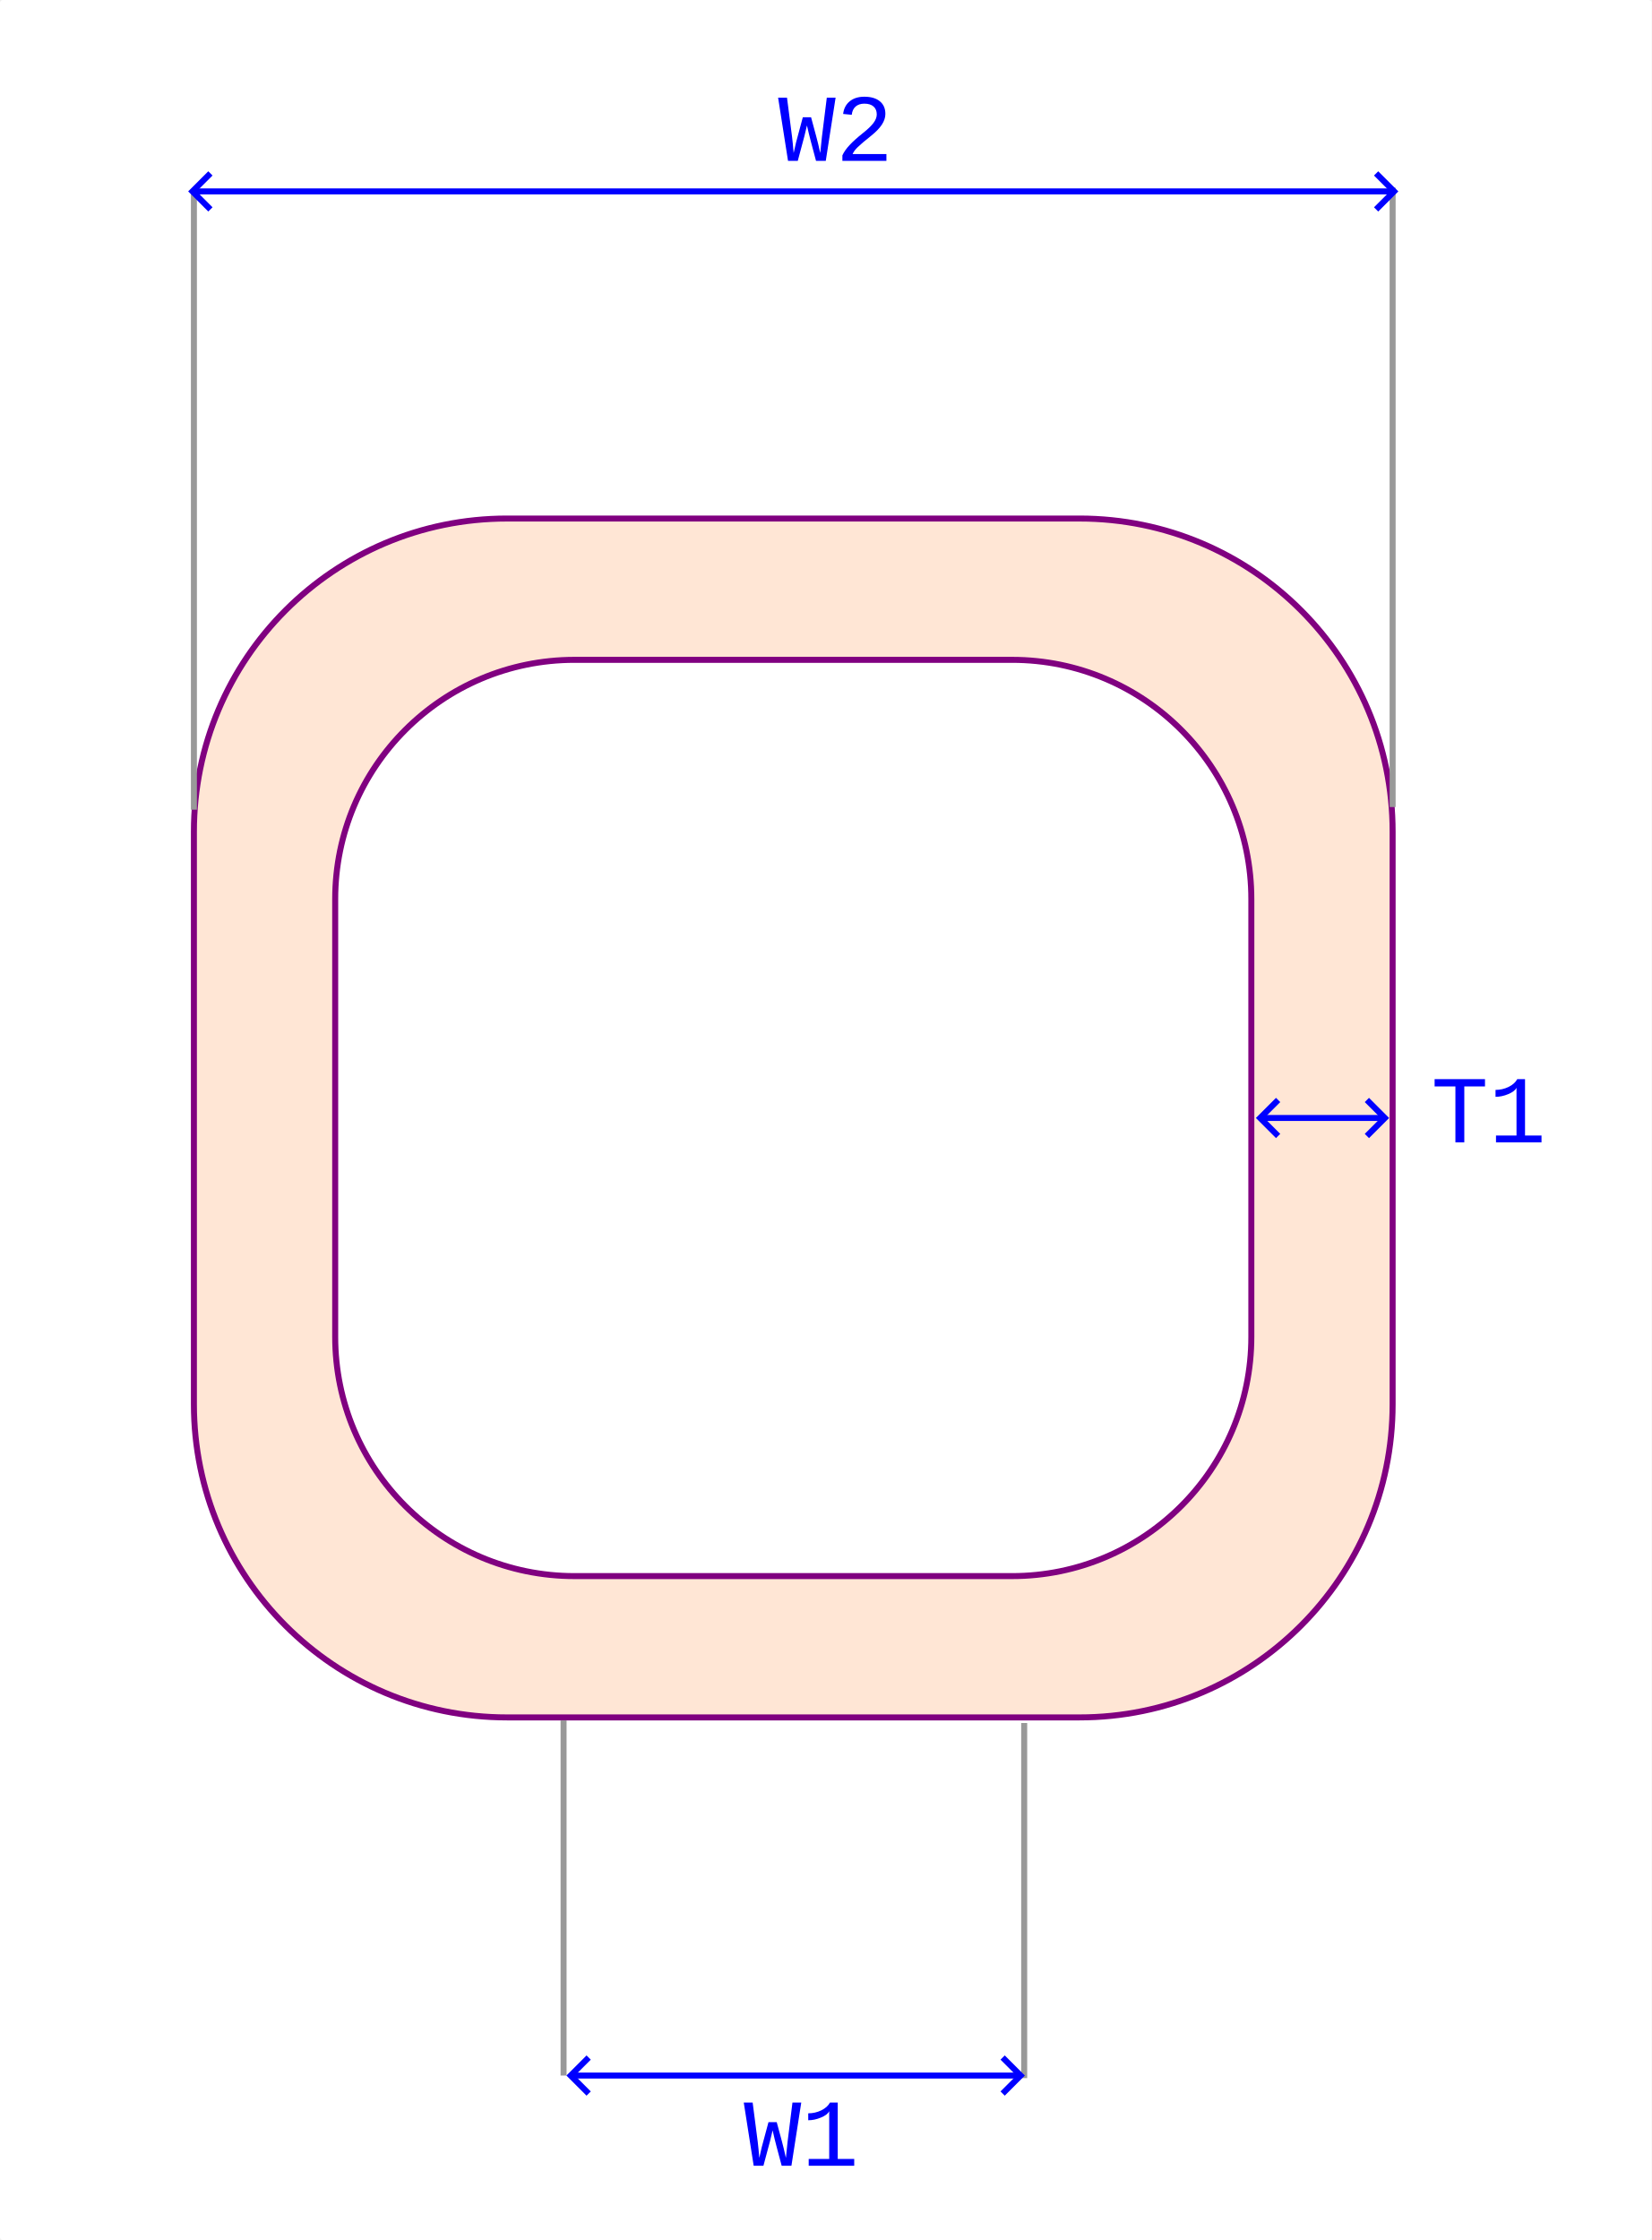
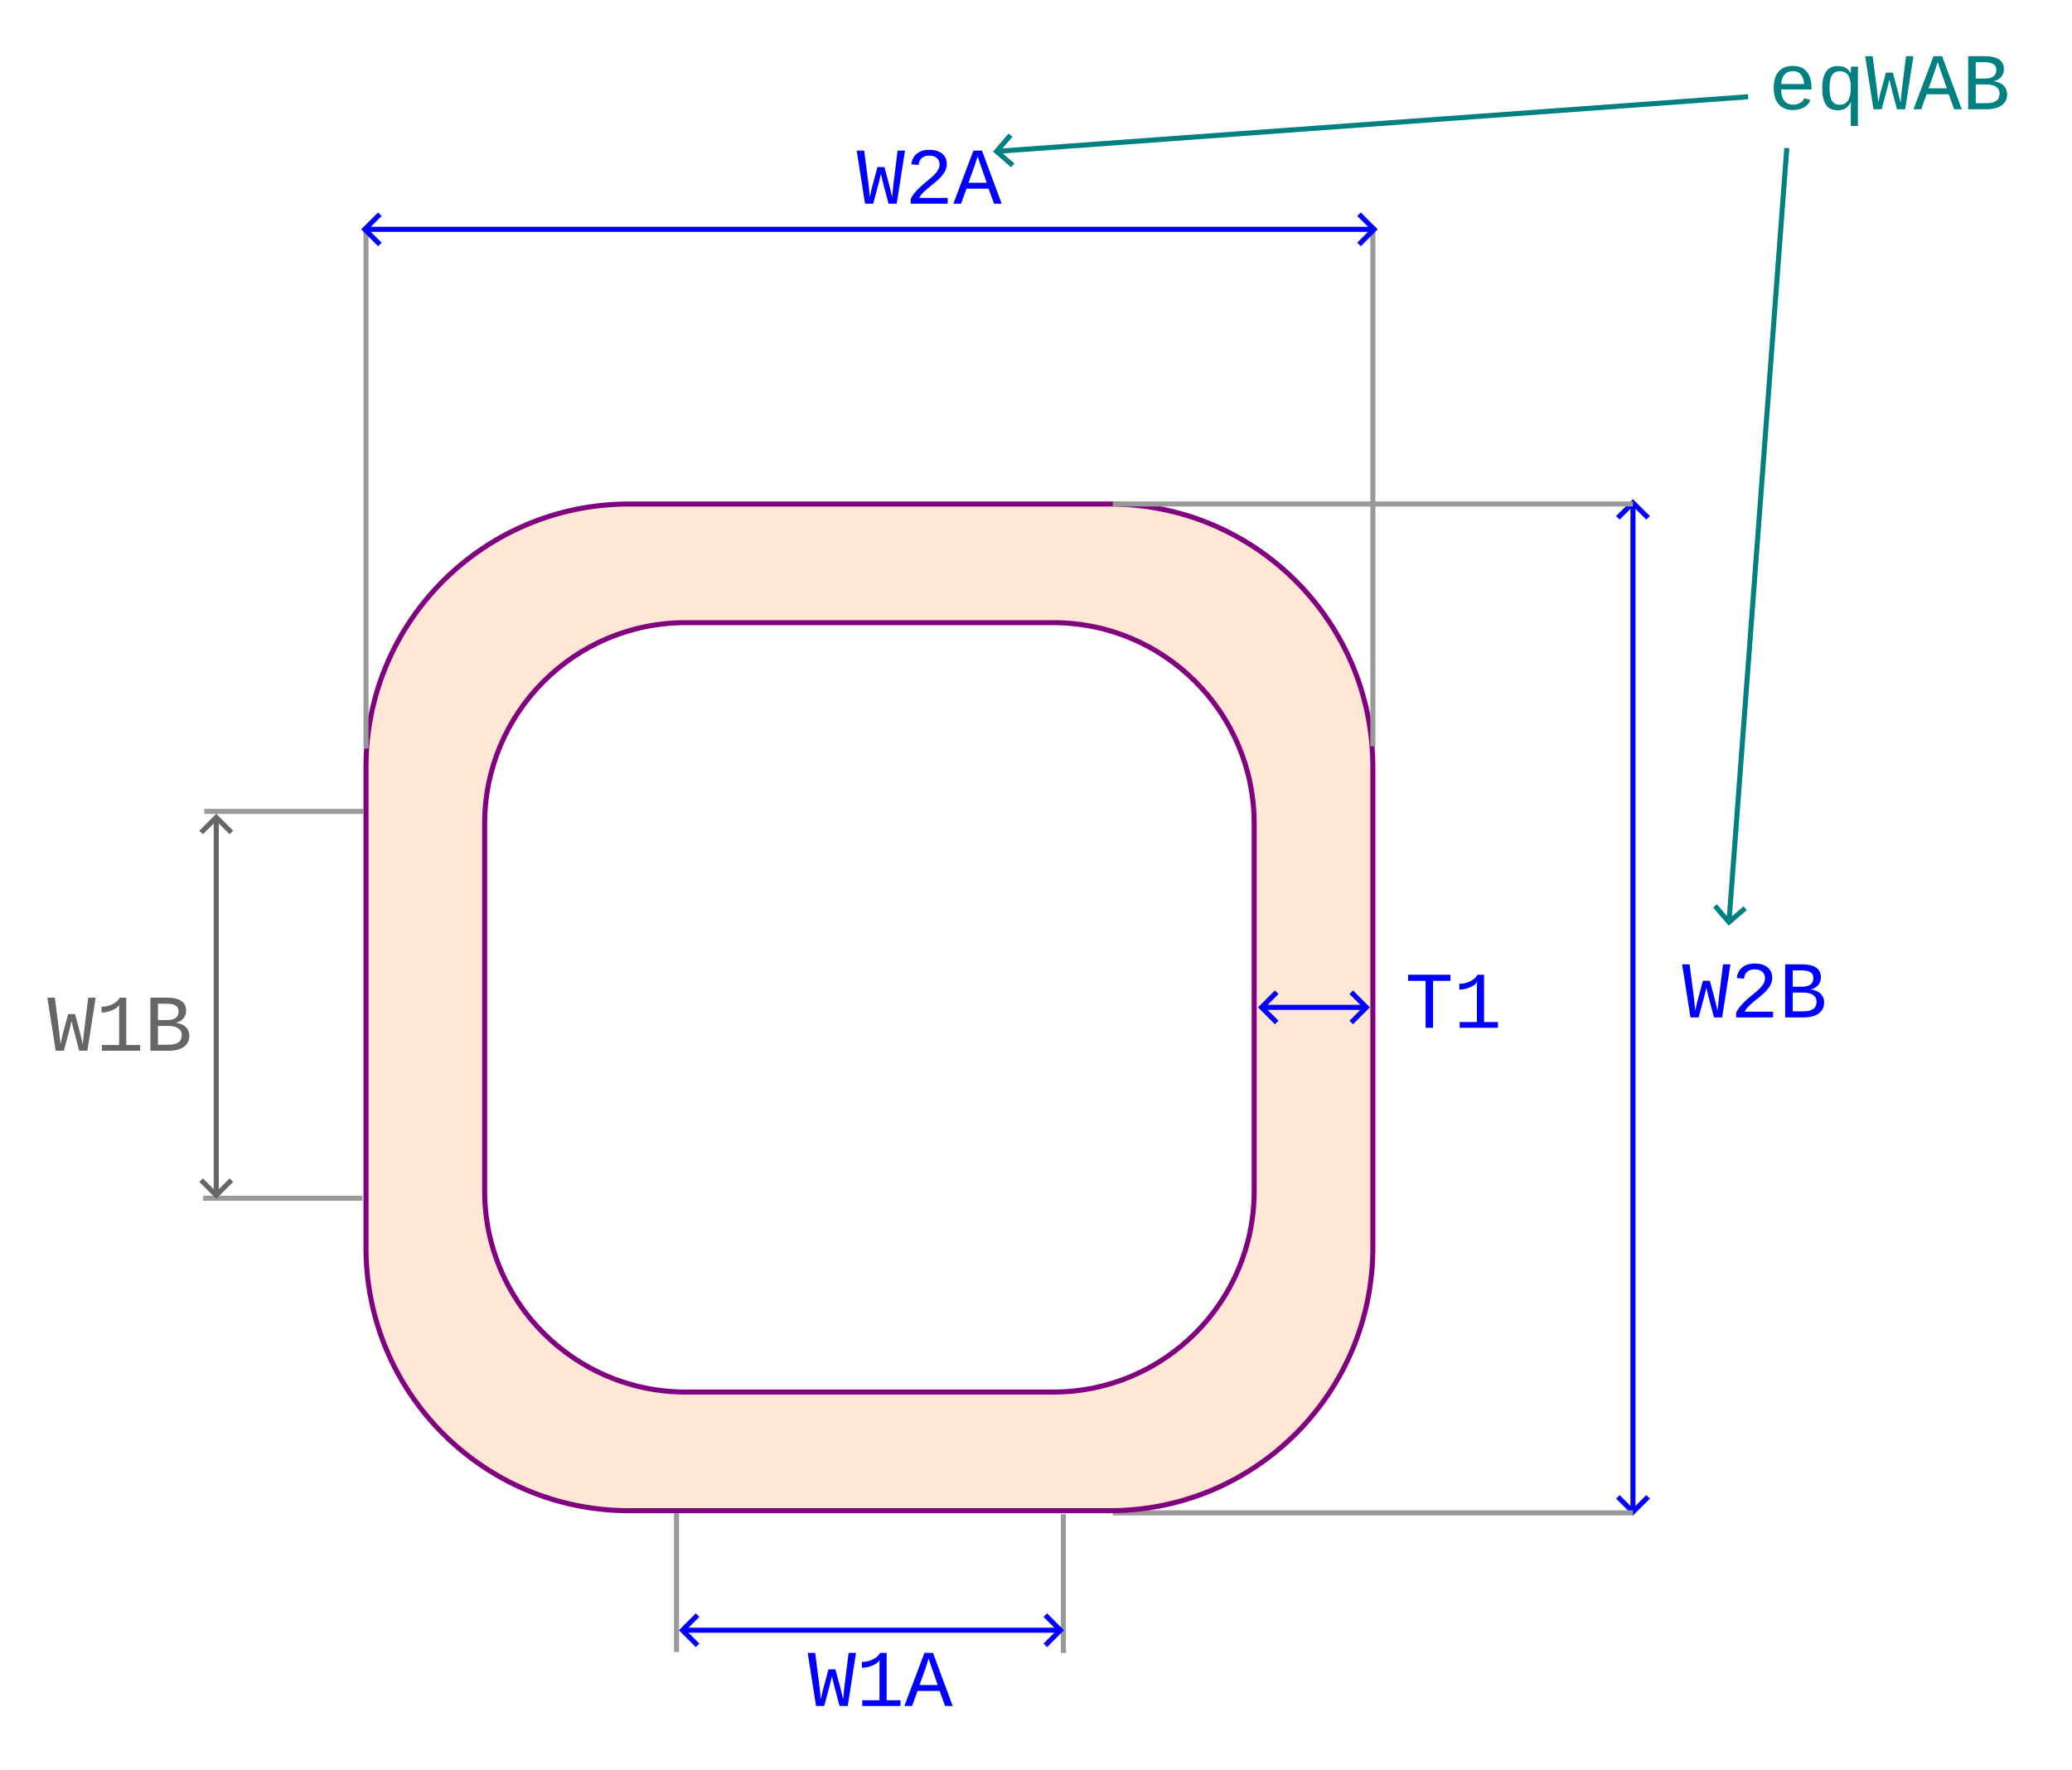
- <svg xmlns="http://www.w3.org/2000/svg" width="275.578" height="373.687" viewBox="0 0 72.913 98.871" version="1.1" id="svg1">
+ <svg xmlns="http://www.w3.org/2000/svg" width="411.575" height="351.639" viewBox="0 0 108.896 93.038" version="1.1" id="svg1">
  <defs id="defs1">
+     <rect x="421.933" y="172.994" width="86.45" height="28.958" id="rect9" />
    <rect x="435.757" y="303.246" width="78.36" height="64.344" id="rect6" />
    <rect x="187.936" y="533.866" width="73.9" height="44.595" id="rect5" />
    <rect x="349.115" y="99.383" width="55.425" height="47.143" id="rect3" />
    <marker style="overflow:visible" id="ArrowWide" refX="0" refY="0" orient="auto-start-reverse" markerWidth="1" markerHeight="1" viewBox="0 0 1 1" preserveAspectRatio="xMidYMid">
      <path style="fill:none;stroke:context-stroke;stroke-width:1;stroke-linecap:butt" d="M 3,-3 0,0 3,3" transform="rotate(180,0.125,0)" id="path3" />
    </marker>
    <marker style="overflow:visible" id="ArrowWide-3" refX="0" refY="0" orient="auto-start-reverse" markerWidth="1" markerHeight="1" viewBox="0 0 1 1" preserveAspectRatio="xMidYMid">
      <path style="fill:none;stroke:context-stroke;stroke-width:1;stroke-linecap:butt" d="M 3,-3 0,0 3,3" transform="rotate(180,0.125,0)" id="path3-6" />
    </marker>
    <marker style="overflow:visible" id="ArrowWide-3-7" refX="0" refY="0" orient="auto-start-reverse" markerWidth="1" markerHeight="1" viewBox="0 0 1 1" preserveAspectRatio="xMidYMid">
      <path style="fill:none;stroke:context-stroke;stroke-width:1;stroke-linecap:butt" d="M 3,-3 0,0 3,3" transform="rotate(180,0.125,0)" id="path3-6-3" />
    </marker>
+     <marker style="overflow:visible" id="ArrowWide-2" refX="0" refY="0" orient="auto-start-reverse" markerWidth="1" markerHeight="1" viewBox="0 0 1 1" preserveAspectRatio="xMidYMid">
+       <path style="fill:none;stroke:context-stroke;stroke-width:1;stroke-linecap:butt" d="M 3,-3 0,0 3,3" transform="rotate(180,0.125,0)" id="path3-7" />
+     </marker>
+     <rect x="349.115" y="99.383" width="55.425" height="47.143" id="rect3-6" />
+     <marker style="overflow:visible" id="ArrowWide-3-6" refX="0" refY="0" orient="auto-start-reverse" markerWidth="1" markerHeight="1" viewBox="0 0 1 1" preserveAspectRatio="xMidYMid">
+       <path style="fill:none;stroke:context-stroke;stroke-width:1;stroke-linecap:butt" d="M 3,-3 0,0 3,3" transform="rotate(180,0.125,0)" id="path3-6-8" />
+     </marker>
+     <rect x="187.936" y="533.866" width="73.9" height="44.595" id="rect5-2" />
  </defs>
-   <g id="layer1" transform="translate(-35.6021,-41.50164)">
-     <rect style="fill:#ffffff;stroke:#ffffff;stroke-width:0.265;stroke-linejoin:round" id="rect7" width="72.649" height="98.607" x="35.734" y="41.634" />
+   <g id="layer1" transform="translate(-24.92703,-37.89582)">
+     <rect style="fill:#ffffff;stroke:#ffffff;stroke-width:0.265;stroke-linejoin:round" id="rect7" width="108.631" height="92.773" x="25.059" y="38.028" />
+     <text xml:space="preserve" transform="matrix(0.2645833,0,0,0.2645833,20.9635,61.31455)" id="text3-6" style="font-size:16px;line-height:normal;font-family:'Liberation Mono';-inkscape-font-specification:'Liberation Mono';text-decoration-color:#000000;white-space:pre;shape-inside:url(#rect3-6);display:inline;fill:#0000ff;stroke-width:1;-inkscape-stroke:none;stop-color:#000000">
+       <tspan x="349.115" y="113.619" id="tspan1">W2B</tspan>
+     </text>
+     <path style="fill:none;stroke:#0000ff;stroke-width:0.265;stroke-linejoin:round;marker-start:url(#ArrowWide-2);marker-end:url(#ArrowWide-2)" d="M 110.749,64.389 V 117.306" id="path2-3" />
+     <path style="fill:none;stroke:#999999;stroke-width:0.265;stroke-linejoin:round" d="M 83.409,117.419 H 110.749" id="path1-5-5-2" />
    <rect style="fill:#ffe6d5;stroke:#800080;stroke-width:0.265;stroke-linejoin:round" id="rect2" width="52.917" height="52.917" x="44.162" y="64.389" ry="13.822" />
    <rect style="fill:#ffffff;stroke:#800080;stroke-width:0.265;stroke-linejoin:round" id="rect2-5" width="40.443" height="40.443" x="50.399" y="70.626" ry="10.564" />
    <path style="fill:none;stroke:#999999;stroke-width:0.265;stroke-linejoin:round" d="M 44.162,77.241 V 49.901" id="path1" />
    <path style="fill:none;stroke:#999999;stroke-width:0.265;stroke-linejoin:round" d="M 97.079,77.123 V 49.783" id="path1-5" />
    <path style="fill:none;stroke:#0000ff;stroke-width:0.265;stroke-linejoin:round;marker-start:url(#ArrowWide);marker-end:url(#ArrowWide)" d="m 44.162,49.95 h 52.917" id="path2" />
-     <path style="fill:none;stroke:#999999;stroke-width:0.265;stroke-linejoin:round" d="M 60.481,133.114 V 117.438" id="path1-2" />
-     <path style="fill:none;stroke:#999999;stroke-width:0.265;stroke-linejoin:round" d="M 80.815,133.228 V 117.552" id="path1-2-7" />
-     <path style="fill:none;stroke:#0000ff;stroke-width:0.265;stroke-linejoin:round;marker-start:url(#ArrowWide-3);marker-end:url(#ArrowWide-3)" d="M 60.86,133.114 H 80.592" id="path2-2" />
+     <path style="fill:none;stroke:#999999;stroke-width:0.265;stroke-linejoin:round" d="m 60.481,124.73 v -7.292" id="path1-2" />
+     <path style="fill:none;stroke:#999999;stroke-width:0.265;stroke-linejoin:round" d="m 80.815,124.783 v -7.292" id="path1-2-7" />
+     <path style="fill:none;stroke:#0000ff;stroke-width:0.265;stroke-linejoin:round;marker-start:url(#ArrowWide-3);marker-end:url(#ArrowWide-3)" d="M 60.86,123.589 H 80.592" id="path2-2" />
    <path style="fill:none;stroke:#0000ff;stroke-width:0.265;stroke-linejoin:round;marker-start:url(#ArrowWide-3-7);marker-end:url(#ArrowWide-3-7)" d="m 91.296,90.848 h 5.376" id="path2-2-2" />
-     <text xml:space="preserve" transform="matrix(0.2645833,0,0,0.2645833,-22.41828,18.54143)" id="text3" style="font-size:16px;line-height:normal;font-family:'Liberation Mono';-inkscape-font-specification:'Liberation Mono';text-decoration-color:#000000;white-space:pre;shape-inside:url(#rect3);fill:#0000ff;stroke-width:1;-inkscape-stroke:none;stop-color:#000000">
-       <tspan x="349.115" y="113.619" id="tspan1">W2</tspan>
+     <text xml:space="preserve" transform="matrix(0.2645833,0,0,0.2645833,-22.41828,18.54143)" id="text3" style="font-size:16px;line-height:normal;font-family:'Liberation Mono';-inkscape-font-specification:'Liberation Mono';text-decoration-color:#000000;white-space:pre;shape-inside:url(#rect3);display:inline;fill:#0000ff;stroke-width:1;-inkscape-stroke:none;stop-color:#000000">
+       <tspan x="349.115" y="113.619" id="tspan2">W2A</tspan>
    </text>
-     <text xml:space="preserve" transform="matrix(0.2645833,0,0,0.2645833,18.70999,-7.922248)" id="text5" style="font-style:normal;font-variant:normal;font-weight:normal;font-stretch:normal;font-size:16px;line-height:normal;font-family:'Liberation Mono';-inkscape-font-specification:'Liberation Mono';font-variant-ligatures:normal;font-variant-position:normal;font-variant-caps:normal;font-variant-numeric:normal;font-variant-alternates:normal;font-variant-east-asian:normal;font-feature-settings:normal;font-variation-settings:normal;text-indent:0;text-align:start;text-decoration-line:none;text-decoration-style:solid;text-decoration-color:#000000;letter-spacing:normal;word-spacing:normal;text-transform:none;writing-mode:lr-tb;direction:ltr;text-orientation:mixed;dominant-baseline:auto;baseline-shift:baseline;white-space:pre;shape-inside:url(#rect5);shape-padding:0;shape-margin:0;inline-size:0;opacity:1;vector-effect:none;fill:#0000ff;fill-opacity:1;stroke-width:1;stroke-linecap:butt;stroke-linejoin:miter;stroke-miterlimit:4;stroke-dasharray:none;stroke-dashoffset:0;stroke-opacity:1;-inkscape-stroke:none;stop-color:#000000;stop-opacity:1">
-       <tspan x="187.936" y="548.102" id="tspan2">W1</tspan>
+     <text xml:space="preserve" transform="matrix(0.2645833,0,0,0.2645833,17.65166,-17.44725)" id="text5" style="font-style:normal;font-variant:normal;font-weight:normal;font-stretch:normal;font-size:16px;line-height:normal;font-family:'Liberation Mono';-inkscape-font-specification:'Liberation Mono';font-variant-ligatures:normal;font-variant-position:normal;font-variant-caps:normal;font-variant-numeric:normal;font-variant-alternates:normal;font-variant-east-asian:normal;font-feature-settings:normal;font-variation-settings:normal;text-indent:0;text-align:start;text-decoration-line:none;text-decoration-style:solid;text-decoration-color:#000000;letter-spacing:normal;word-spacing:normal;text-transform:none;writing-mode:lr-tb;direction:ltr;text-orientation:mixed;dominant-baseline:auto;baseline-shift:baseline;white-space:pre;shape-inside:url(#rect5);shape-padding:0;shape-margin:0;inline-size:0;display:inline;opacity:1;vector-effect:none;fill:#0000ff;fill-opacity:1;stroke-width:1;stroke-linecap:butt;stroke-linejoin:miter;stroke-miterlimit:4;stroke-dasharray:none;stroke-dashoffset:0;stroke-opacity:1;-inkscape-stroke:none;stop-color:#000000;stop-opacity:1">
+       <tspan x="187.936" y="548.102" id="tspan3">W1A</tspan>
    </text>
-     <text xml:space="preserve" transform="matrix(0.2645833,0,0,0.2645833,-16.51873,7.922248)" id="text6" style="font-style:normal;font-variant:normal;font-weight:normal;font-stretch:normal;font-size:16px;line-height:normal;font-family:'Liberation Mono';-inkscape-font-specification:'Liberation Mono';font-variant-ligatures:normal;font-variant-position:normal;font-variant-caps:normal;font-variant-numeric:normal;font-variant-alternates:normal;font-variant-east-asian:normal;font-feature-settings:normal;font-variation-settings:normal;text-indent:0;text-align:start;text-decoration-line:none;text-decoration-style:solid;text-decoration-color:#000000;letter-spacing:normal;word-spacing:normal;text-transform:none;writing-mode:lr-tb;direction:ltr;text-orientation:mixed;dominant-baseline:auto;baseline-shift:baseline;white-space:pre;shape-inside:url(#rect6);shape-padding:0;shape-margin:0;inline-size:0;opacity:1;vector-effect:none;fill:#0000ff;fill-opacity:1;stroke-width:1;stroke-linecap:butt;stroke-linejoin:miter;stroke-miterlimit:4;stroke-dasharray:none;stroke-dashoffset:0;stroke-opacity:1;-inkscape-stroke:none;stop-color:#000000;stop-opacity:1">
-       <tspan x="435.756" y="317.483" id="tspan3">T1</tspan>
+     <text xml:space="preserve" transform="matrix(0.2645833,0,0,0.2645833,-16.51873,7.922248)" id="text6" style="font-style:normal;font-variant:normal;font-weight:normal;font-stretch:normal;font-size:16px;line-height:normal;font-family:'Liberation Mono';-inkscape-font-specification:'Liberation Mono';font-variant-ligatures:normal;font-variant-position:normal;font-variant-caps:normal;font-variant-numeric:normal;font-variant-alternates:normal;font-variant-east-asian:normal;font-feature-settings:normal;font-variation-settings:normal;text-indent:0;text-align:start;text-decoration-line:none;text-decoration-style:solid;text-decoration-color:#000000;letter-spacing:normal;word-spacing:normal;text-transform:none;writing-mode:lr-tb;direction:ltr;text-orientation:mixed;dominant-baseline:auto;baseline-shift:baseline;white-space:pre;shape-inside:url(#rect6);shape-padding:0;shape-margin:0;inline-size:0;display:inline;opacity:1;vector-effect:none;fill:#0000ff;fill-opacity:1;stroke-width:1;stroke-linecap:butt;stroke-linejoin:miter;stroke-miterlimit:4;stroke-dasharray:none;stroke-dashoffset:0;stroke-opacity:1;-inkscape-stroke:none;stop-color:#000000;stop-opacity:1">
+       <tspan x="435.756" y="317.483" id="tspan4">T1</tspan>
+     </text>
+     <path style="fill:none;stroke:#999999;stroke-width:0.265;stroke-linejoin:round" d="M 83.409,64.389 H 110.749" id="path1-5-5" />
+     <text xml:space="preserve" transform="matrix(0.2645833,0,0,0.2645833,6.234168,-5.899546)" id="text2" style="font-size:16px;line-height:normal;font-family:'Liberation Mono';-inkscape-font-specification:'Liberation Mono';text-decoration-color:#000000;white-space:pre;shape-inside:url(#rect9);display:inline;fill:#008080;stroke-width:1;-inkscape-stroke:none;stop-color:#000000">
+       <tspan x="421.934" y="187.231" id="tspan5">eqWAB</tspan>
+     </text>
+     <path style="fill:#0000ff;stroke:#008080;stroke-width:0.265;stroke-linejoin:round;stroke-dasharray:none;marker-start:url(#ArrowWide)" d="M 77.368,45.848 116.801,42.982" id="path14" />
+     <path style="fill:#008080;stroke:#008080;stroke-width:0.265;stroke-linejoin:round;stroke-dasharray:none;marker-start:url(#ArrowWide)" d="m 115.8,86.302 3.034,-40.623" id="path15" />
+     <path style="fill:none;stroke:#999999;stroke-width:0.265;stroke-linejoin:round" d="m 35.663,80.548 h 8.367" id="path1-2-6" />
+     <path style="fill:none;stroke:#999999;stroke-width:0.265;stroke-linejoin:round" d="M 35.602,100.882 H 43.97" id="path1-2-7-4" />
+     <path style="fill:#666666;stroke:#666666;stroke-width:0.265;stroke-linejoin:round;marker-start:url(#ArrowWide-3-6);marker-end:url(#ArrowWide-3-6)" d="M 36.292,80.927 V 100.66" id="path2-2-9" />
+     <text xml:space="preserve" transform="matrix(0.2645833,0,0,0.2645833,-22.30977,-51.88938)" id="text5-5" style="font-style:normal;font-variant:normal;font-weight:normal;font-stretch:normal;font-size:16px;line-height:normal;font-family:'Liberation Mono';-inkscape-font-specification:'Liberation Mono';font-variant-ligatures:normal;font-variant-position:normal;font-variant-caps:normal;font-variant-numeric:normal;font-variant-alternates:normal;font-variant-east-asian:normal;font-feature-settings:normal;font-variation-settings:normal;text-indent:0;text-align:start;text-decoration-line:none;text-decoration-style:solid;text-decoration-color:#000000;letter-spacing:normal;word-spacing:normal;text-transform:none;writing-mode:lr-tb;direction:ltr;text-orientation:mixed;dominant-baseline:auto;baseline-shift:baseline;white-space:pre;shape-inside:url(#rect5-2);shape-padding:0;shape-margin:0;inline-size:0;display:inline;vector-effect:none;fill:#666666;fill-opacity:1;stroke-width:1;stroke-linecap:butt;stroke-linejoin:miter;stroke-miterlimit:4;stroke-dasharray:none;stroke-dashoffset:0;stroke-opacity:1;-inkscape-stroke:none;stop-color:#000000">
+       <tspan x="187.936" y="548.102" id="tspan6">W1B</tspan>
    </text>
  </g>
</svg>
